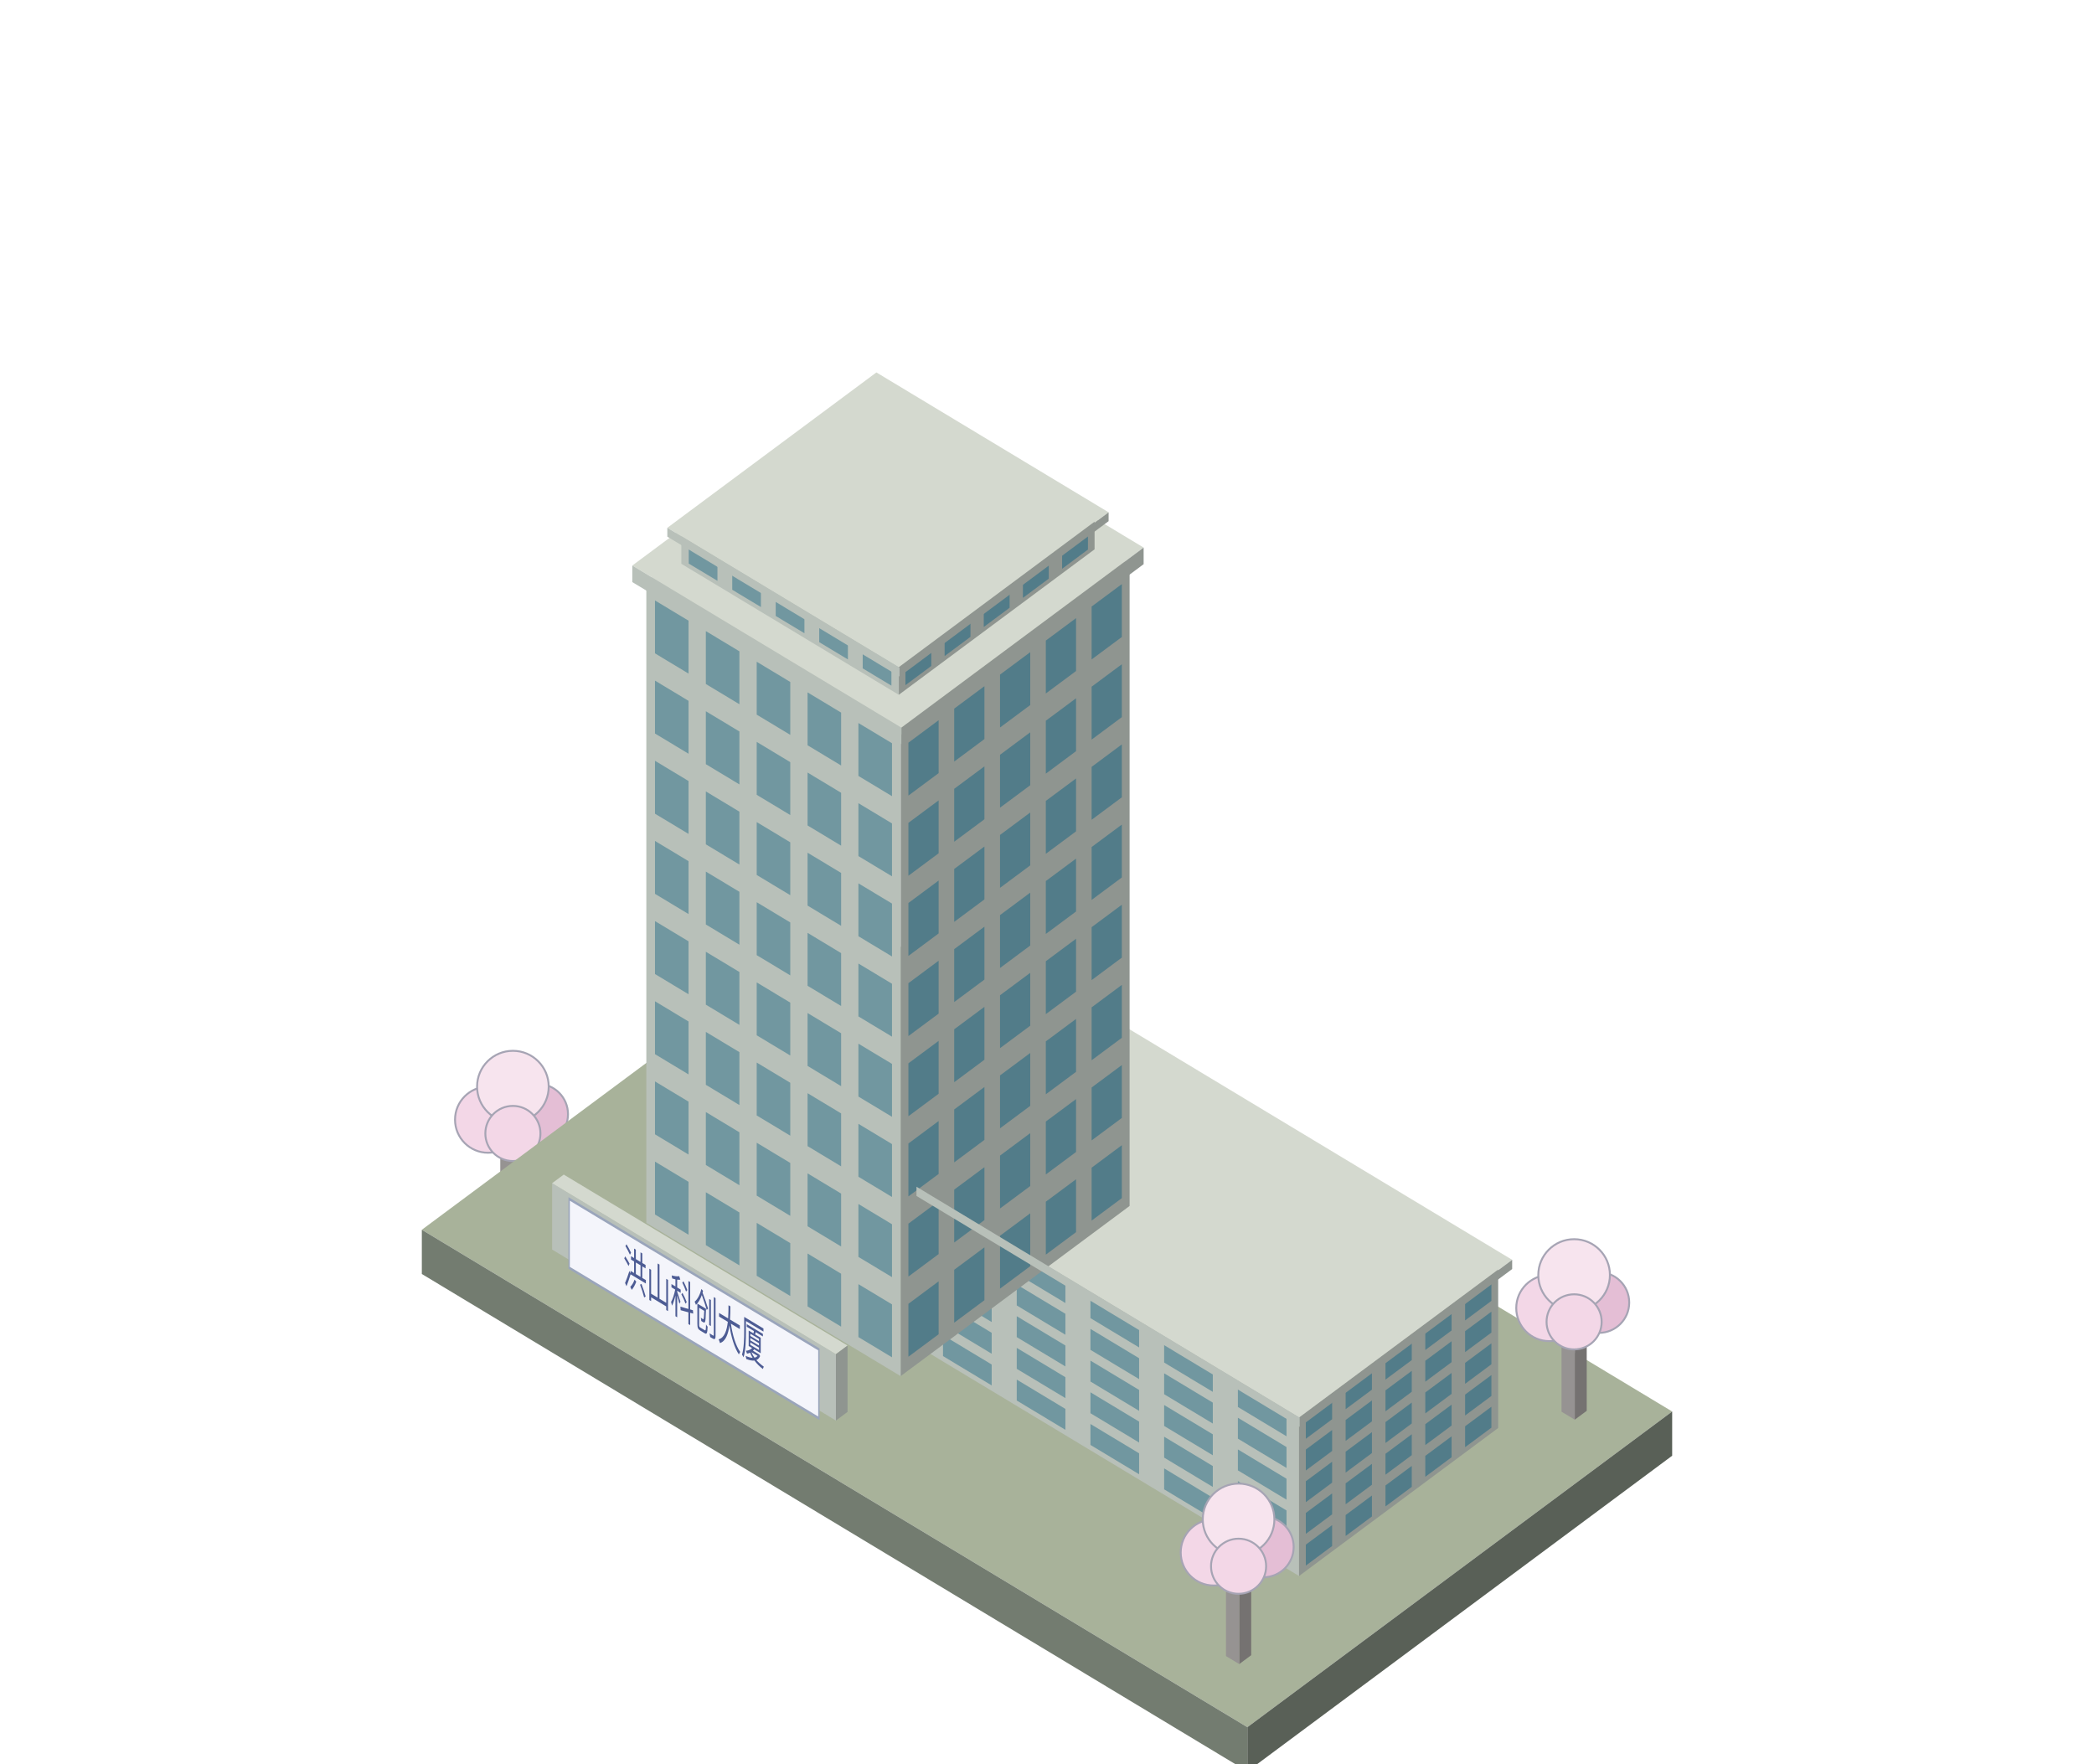
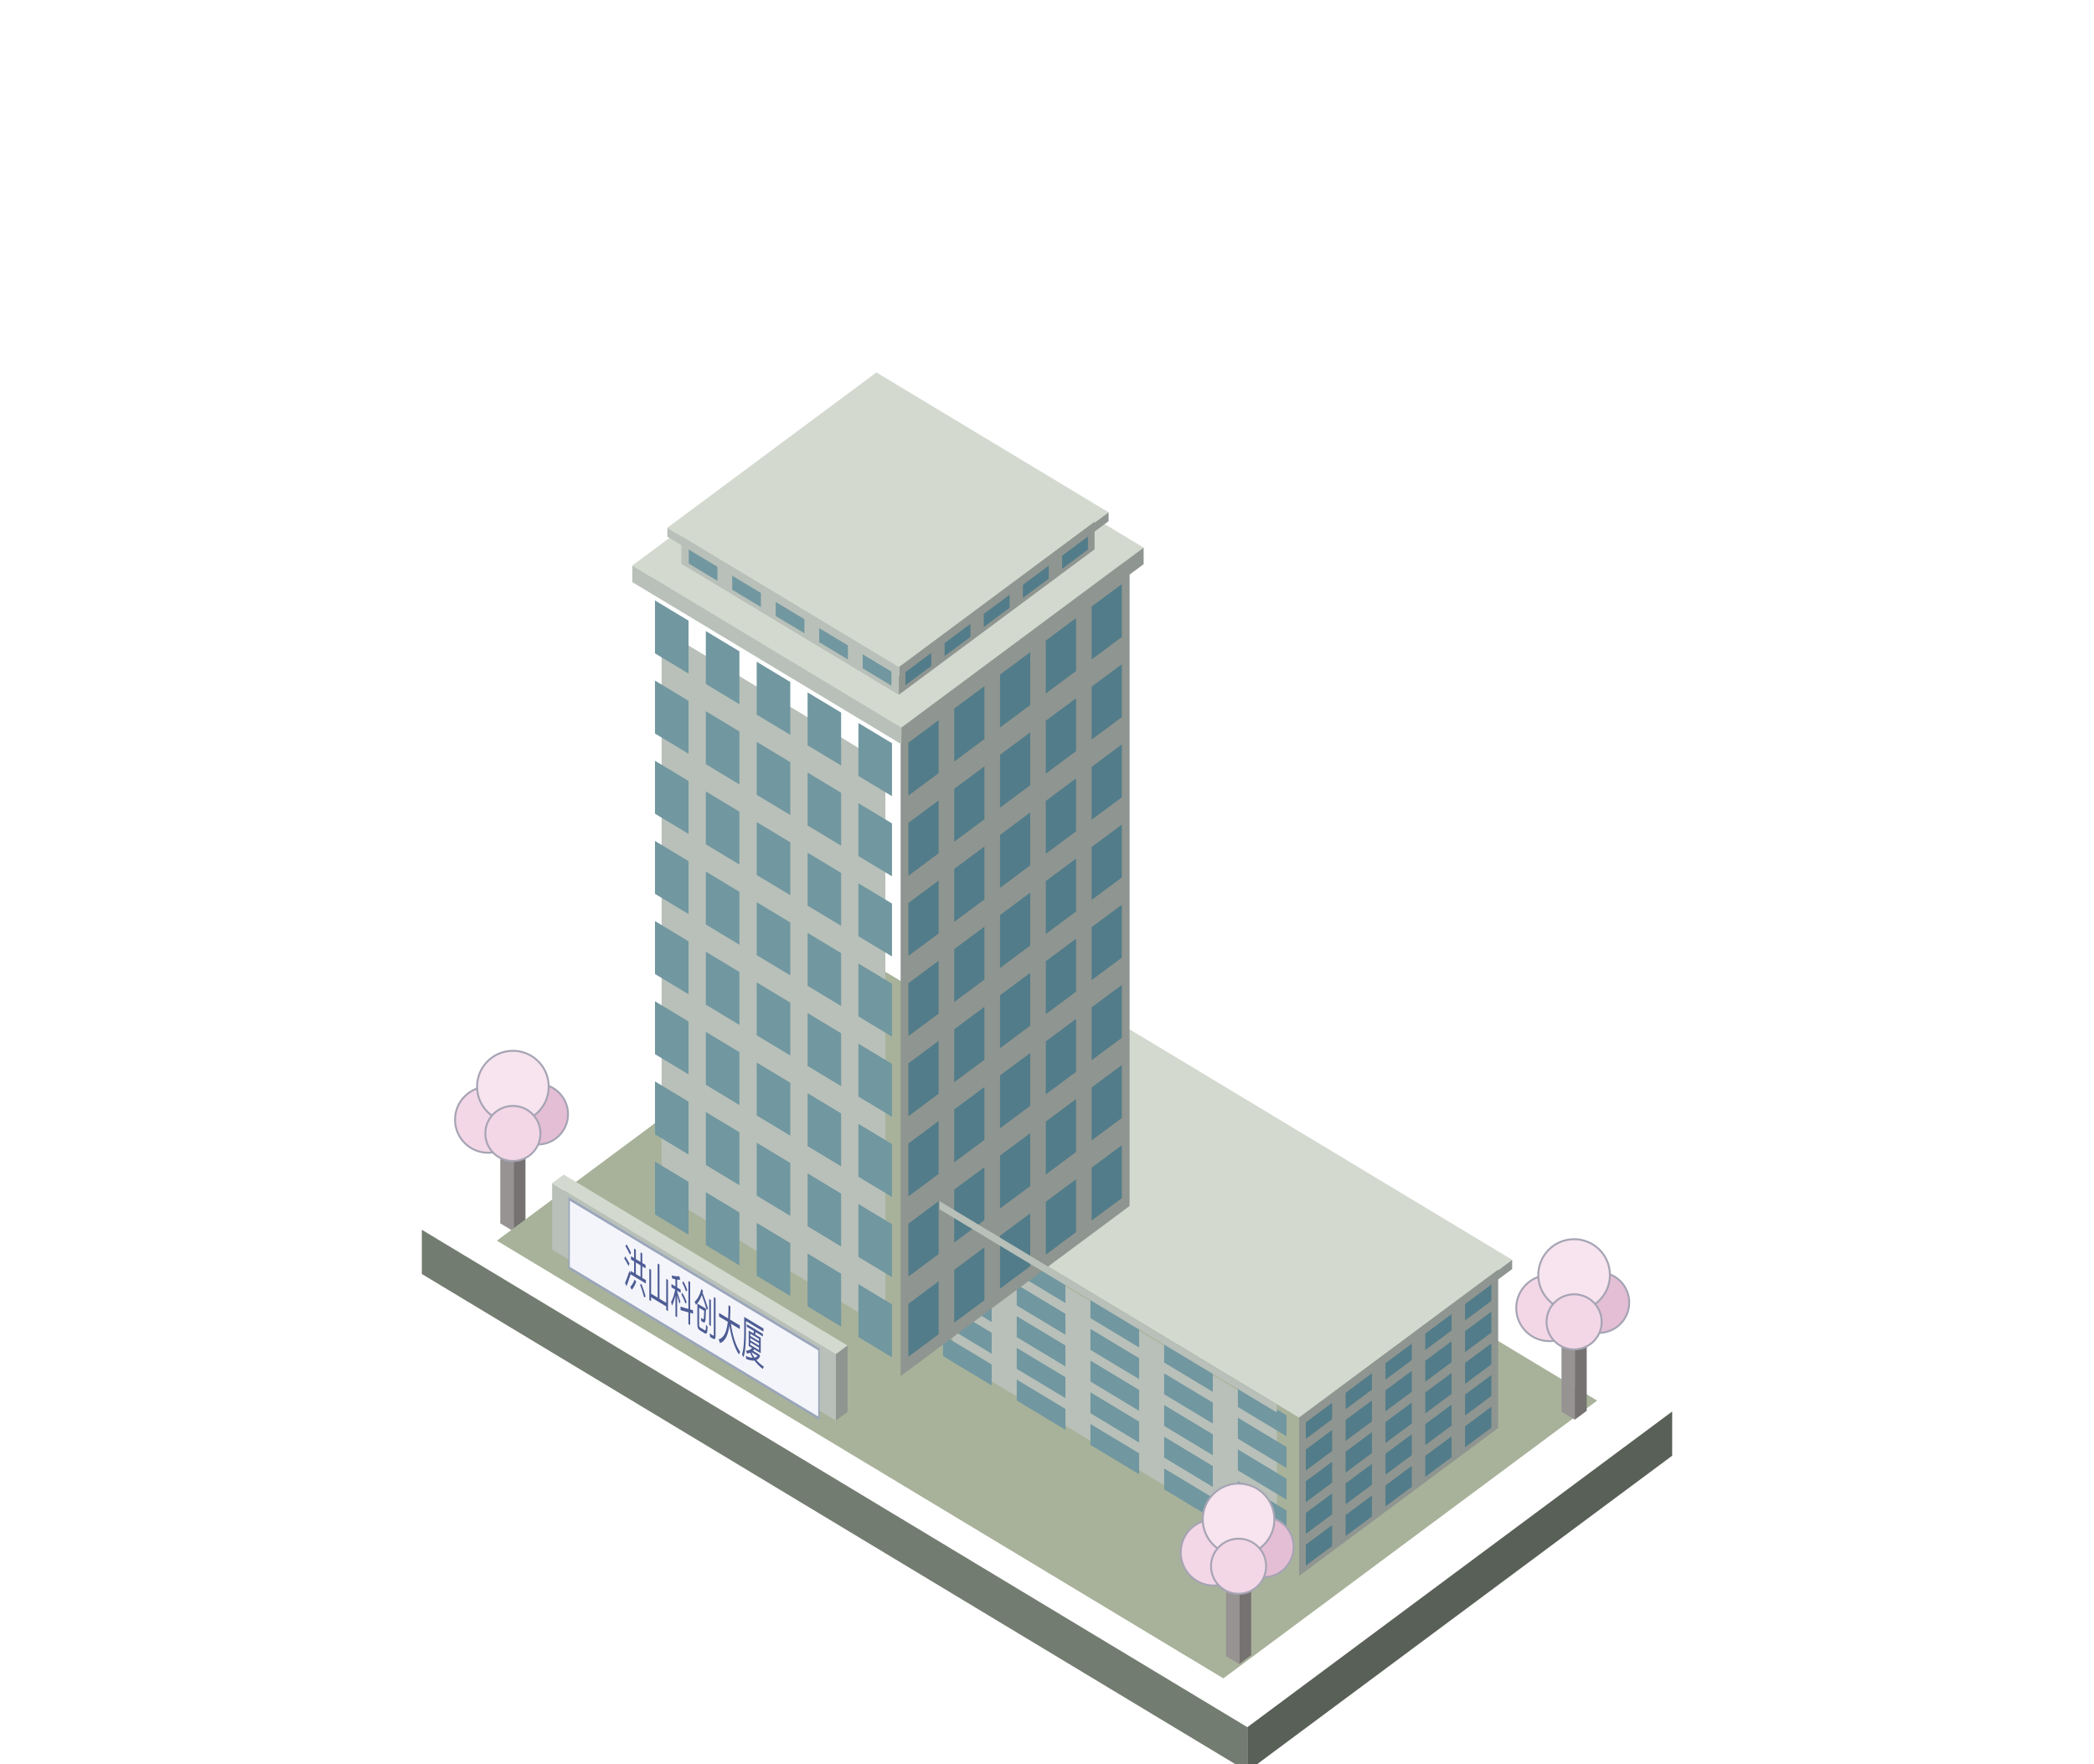
<svg xmlns="http://www.w3.org/2000/svg" width="760" height="640" viewBox="0 0 760 640">
  <polygon points="190.72,443.68 186.39,446.90 186.39,418.81 190.72,415.58" fill="#757271" stroke="none" stroke-width="0" stroke-linejoin="round" />
  <polygon points="186.39,446.90 181.57,444.00 181.57,415.91 186.39,418.81" fill="#969392" stroke="none" stroke-width="0" stroke-linejoin="round" />
  <polygon points="185.91,412.68 190.72,415.58 186.39,418.81 181.57,415.91" fill="#aaa0a1" stroke="none" stroke-width="0" stroke-linejoin="round" />
  <circle cx="177.15" cy="406.38" r="12" fill="#f3d7e7" stroke="#a6a4b4" stroke-width=".7" />
  <circle cx="195.15" cy="404.38" r="11" fill="#e4bed5" stroke="#a6a4b4" stroke-width=".7" />
  <circle cx="186.15" cy="394.38" r="13" fill="#f7e4ee" stroke="#a6a4b4" stroke-width=".7" />
  <circle cx="186.15" cy="411.38" r="10" fill="#f3d7e7" stroke="#a6a4b4" stroke-width=".7" />
-   <polygon points="307.27,331.76 606.90,512.29 452.73,626.86 153.10,446.33" fill="#a8b29a" stroke="none" stroke-width="0" stroke-linejoin="round" />
+   <polygon points="316.00,349.47 579.67,508.33 444.00,609.15 180.33,450.29" fill="#a8b29a" stroke="none" stroke-width="0" stroke-linejoin="round" />
  <polygon points="303.39,515.57 200.39,453.51 200.39,429.43 303.39,491.49" fill="#b8c0b9" stroke="none" stroke-width="0" stroke-linejoin="round" />
  <g transform="matrix(0.50355 0.30339 0 1 206.57 453.14)">
    <rect y="-18" width="180" height="25" fill="#f4f5fb" stroke="#9aa5bb" />
    <text x="90" y="0" text-anchor="middle" fill="#4d5c94" font-family="Microsoft YaHei, sans-serif" font-size="17">洪山科创大厦</text>
  </g>
  <polygon points="204.61,426.30 307.61,488.36 303.39,491.49 200.39,429.43" fill="#d4d9cf" stroke="none" stroke-width="0" stroke-linejoin="round" />
  <polygon points="575.89,512.04 571.55,515.26 571.55,487.17 575.89,483.95" fill="#757271" stroke="none" stroke-width="0" stroke-linejoin="round" />
  <polygon points="571.55,515.26 566.74,512.36 566.74,484.27 571.55,487.17" fill="#969392" stroke="none" stroke-width="0" stroke-linejoin="round" />
  <polygon points="307.61,512.44 303.39,515.57 303.39,491.49 307.61,488.36" fill="#8f9590" stroke="none" stroke-width="0" stroke-linejoin="round" />
  <polygon points="452.73,642.91 153.10,462.38 153.10,446.33 452.73,626.86" fill="#737c70" stroke="none" stroke-width="0" stroke-linejoin="round" />
  <polygon points="571.07,481.05 575.89,483.95 571.55,487.17 566.74,484.27" fill="#aaa0a1" stroke="none" stroke-width="0" stroke-linejoin="round" />
  <circle cx="562.31" cy="474.75" r="12" fill="#f3d7e7" stroke="#a6a4b4" stroke-width=".7" />
  <circle cx="580.31" cy="472.75" r="11" fill="#e4bed5" stroke="#a6a4b4" stroke-width=".7" />
  <circle cx="571.31" cy="462.75" r="13" fill="#f7e4ee" stroke="#a6a4b4" stroke-width=".7" />
  <circle cx="571.31" cy="479.75" r="10" fill="#f3d7e7" stroke="#a6a4b4" stroke-width=".7" />
  <polygon points="409.98,380.17 543.75,460.77 471.48,514.47 337.72,433.88" fill="#d4d9cf" stroke="none" stroke-width="0" stroke-linejoin="round" />
  <polygon points="409.72,373.43 548.83,457.24 471.75,514.53 332.63,430.71" fill="#d4d9cf" stroke="none" stroke-width="0" stroke-linejoin="round" />
-   <polygon points="471.48,571.99 337.72,491.40 337.72,433.88 471.48,514.47" fill="#b8c0b9" stroke="none" stroke-width="0" stroke-linejoin="round" />
+   <polygon points="463.45,563.70 345.75,492.78 345.75,442.17 463.45,513.09" fill="#b8c0b9" stroke="none" stroke-width="0" stroke-linejoin="round" />
  <polygon points="466.93,567.29 449.28,556.65 449.28,549.06 466.93,559.70" fill="#7197a0" stroke="none" stroke-width="0" stroke-linejoin="round" />
  <polygon points="440.18,551.17 422.52,540.54 422.52,532.94 440.18,543.58" fill="#7197a0" stroke="none" stroke-width="0" stroke-linejoin="round" />
  <polygon points="413.43,535.06 395.77,524.42 395.77,516.83 413.43,527.46" fill="#7197a0" stroke="none" stroke-width="0" stroke-linejoin="round" />
  <polygon points="386.68,518.94 369.02,508.30 369.02,500.71 386.68,511.35" fill="#7197a0" stroke="none" stroke-width="0" stroke-linejoin="round" />
  <polygon points="359.92,502.82 342.26,492.18 342.26,484.59 359.92,495.23" fill="#7197a0" stroke="none" stroke-width="0" stroke-linejoin="round" />
  <polygon points="466.93,555.79 449.28,545.15 449.28,537.56 466.93,548.20" fill="#7197a0" stroke="none" stroke-width="0" stroke-linejoin="round" />
  <polygon points="440.18,539.67 422.52,529.03 422.52,521.44 440.18,532.08" fill="#7197a0" stroke="none" stroke-width="0" stroke-linejoin="round" />
  <polygon points="413.43,523.55 395.77,512.91 395.77,505.32 413.43,515.96" fill="#7197a0" stroke="none" stroke-width="0" stroke-linejoin="round" />
  <polygon points="386.68,507.43 369.02,496.80 369.02,489.20 386.68,499.84" fill="#7197a0" stroke="none" stroke-width="0" stroke-linejoin="round" />
  <polygon points="359.92,491.32 342.26,480.68 342.26,473.08 359.92,483.72" fill="#7197a0" stroke="none" stroke-width="0" stroke-linejoin="round" />
  <polygon points="466.93,544.29 449.28,533.65 449.28,526.05 466.93,536.69" fill="#7197a0" stroke="none" stroke-width="0" stroke-linejoin="round" />
  <polygon points="440.18,528.17 422.52,517.53 422.52,509.94 440.18,520.57" fill="#7197a0" stroke="none" stroke-width="0" stroke-linejoin="round" />
  <polygon points="413.43,512.05 395.77,501.41 395.77,493.82 413.43,504.46" fill="#7197a0" stroke="none" stroke-width="0" stroke-linejoin="round" />
  <polygon points="386.68,495.93 369.02,485.29 369.02,477.70 386.68,488.34" fill="#7197a0" stroke="none" stroke-width="0" stroke-linejoin="round" />
  <polygon points="359.92,479.81 342.26,469.17 342.26,461.58 359.92,472.22" fill="#7197a0" stroke="none" stroke-width="0" stroke-linejoin="round" />
  <polygon points="466.93,532.78 449.28,522.14 449.28,514.55 466.93,525.19" fill="#7197a0" stroke="none" stroke-width="0" stroke-linejoin="round" />
  <polygon points="440.18,516.66 422.52,506.02 422.52,498.43 440.18,509.07" fill="#7197a0" stroke="none" stroke-width="0" stroke-linejoin="round" />
  <polygon points="413.43,500.54 395.77,489.91 395.77,482.31 413.43,492.95" fill="#7197a0" stroke="none" stroke-width="0" stroke-linejoin="round" />
  <polygon points="386.68,484.43 369.02,473.79 369.02,466.20 386.68,476.83" fill="#7197a0" stroke="none" stroke-width="0" stroke-linejoin="round" />
  <polygon points="359.92,468.31 342.26,457.67 342.26,450.08 359.92,460.71" fill="#7197a0" stroke="none" stroke-width="0" stroke-linejoin="round" />
  <polygon points="466.93,521.28 449.28,510.64 449.28,503.05 466.93,513.69" fill="#7197a0" stroke="none" stroke-width="0" stroke-linejoin="round" />
  <polygon points="440.18,505.16 422.52,494.52 422.52,486.93 440.18,497.57" fill="#7197a0" stroke="none" stroke-width="0" stroke-linejoin="round" />
  <polygon points="413.43,489.04 395.77,478.40 395.77,470.81 413.43,481.45" fill="#7197a0" stroke="none" stroke-width="0" stroke-linejoin="round" />
  <polygon points="386.68,472.92 369.02,462.28 369.02,454.69 386.68,465.33" fill="#7197a0" stroke="none" stroke-width="0" stroke-linejoin="round" />
  <polygon points="359.92,456.80 342.26,446.17 342.26,438.57 359.92,449.21" fill="#7197a0" stroke="none" stroke-width="0" stroke-linejoin="round" />
  <polygon points="606.90,528.34 452.73,642.91 452.73,626.86 606.90,512.29" fill="#596057" stroke="none" stroke-width="0" stroke-linejoin="round" />
  <polygon points="409.98,437.69 326.88,499.45 326.88,266.70 409.98,204.94" fill="#8f9590" stroke="none" stroke-width="0" stroke-linejoin="round" />
  <polygon points="407.16,434.85 396.19,443.00 396.19,423.80 407.16,415.64" fill="#527c89" stroke="none" stroke-width="0" stroke-linejoin="round" />
  <polygon points="390.54,447.20 379.57,455.35 379.57,436.15 390.54,428.00" fill="#527c89" stroke="none" stroke-width="0" stroke-linejoin="round" />
  <polygon points="373.92,459.55 362.95,467.70 362.95,448.50 373.92,440.35" fill="#527c89" stroke="none" stroke-width="0" stroke-linejoin="round" />
  <polygon points="357.29,471.90 346.32,480.05 346.32,460.85 357.29,452.70" fill="#527c89" stroke="none" stroke-width="0" stroke-linejoin="round" />
  <polygon points="340.67,484.25 329.70,492.41 329.70,473.20 340.67,465.05" fill="#527c89" stroke="none" stroke-width="0" stroke-linejoin="round" />
  <polygon points="407.16,405.75 396.19,413.90 396.19,394.70 407.16,386.55" fill="#527c89" stroke="none" stroke-width="0" stroke-linejoin="round" />
  <polygon points="390.54,418.10 379.57,426.26 379.57,407.05 390.54,398.90" fill="#527c89" stroke="none" stroke-width="0" stroke-linejoin="round" />
  <polygon points="373.92,430.46 362.95,438.61 362.95,419.41 373.92,411.25" fill="#527c89" stroke="none" stroke-width="0" stroke-linejoin="round" />
  <polygon points="357.29,442.81 346.32,450.96 346.32,431.76 357.29,423.61" fill="#527c89" stroke="none" stroke-width="0" stroke-linejoin="round" />
  <polygon points="340.67,455.16 329.70,463.31 329.70,444.11 340.67,435.96" fill="#527c89" stroke="none" stroke-width="0" stroke-linejoin="round" />
  <polygon points="407.16,376.66 396.19,384.81 396.19,365.61 407.16,357.46" fill="#527c89" stroke="none" stroke-width="0" stroke-linejoin="round" />
  <polygon points="390.54,389.01 379.57,397.16 379.57,377.96 390.54,369.81" fill="#527c89" stroke="none" stroke-width="0" stroke-linejoin="round" />
  <polygon points="373.92,401.36 362.95,409.51 362.95,390.31 373.92,382.16" fill="#527c89" stroke="none" stroke-width="0" stroke-linejoin="round" />
  <polygon points="357.29,413.71 346.32,421.87 346.32,402.66 357.29,394.51" fill="#527c89" stroke="none" stroke-width="0" stroke-linejoin="round" />
  <polygon points="340.67,426.07 329.70,434.22 329.70,415.02 340.67,406.86" fill="#527c89" stroke="none" stroke-width="0" stroke-linejoin="round" />
  <polygon points="407.16,347.56 396.19,355.72 396.19,336.51 407.16,328.36" fill="#527c89" stroke="none" stroke-width="0" stroke-linejoin="round" />
  <polygon points="390.54,359.92 379.57,368.07 379.57,348.87 390.54,340.71" fill="#527c89" stroke="none" stroke-width="0" stroke-linejoin="round" />
  <polygon points="373.92,372.27 362.95,380.42 362.95,361.22 373.92,353.07" fill="#527c89" stroke="none" stroke-width="0" stroke-linejoin="round" />
  <polygon points="357.29,384.62 346.32,392.77 346.32,373.57 357.29,365.42" fill="#527c89" stroke="none" stroke-width="0" stroke-linejoin="round" />
  <polygon points="340.67,396.97 329.70,405.12 329.70,385.92 340.67,377.77" fill="#527c89" stroke="none" stroke-width="0" stroke-linejoin="round" />
  <polygon points="407.16,318.47 396.19,326.62 396.19,307.42 407.16,299.27" fill="#527c89" stroke="none" stroke-width="0" stroke-linejoin="round" />
  <polygon points="390.54,330.82 379.57,338.97 379.57,319.77 390.54,311.62" fill="#527c89" stroke="none" stroke-width="0" stroke-linejoin="round" />
  <polygon points="373.92,343.17 362.95,351.33 362.95,332.12 373.92,323.97" fill="#527c89" stroke="none" stroke-width="0" stroke-linejoin="round" />
  <polygon points="357.29,355.53 346.32,363.68 346.32,344.48 357.29,336.32" fill="#527c89" stroke="none" stroke-width="0" stroke-linejoin="round" />
  <polygon points="340.67,367.88 329.70,376.03 329.70,356.83 340.67,348.68" fill="#527c89" stroke="none" stroke-width="0" stroke-linejoin="round" />
  <polygon points="407.16,289.38 396.19,297.53 396.19,278.33 407.16,270.17" fill="#527c89" stroke="none" stroke-width="0" stroke-linejoin="round" />
  <polygon points="390.54,301.73 379.57,309.88 379.57,290.68 390.54,282.53" fill="#527c89" stroke="none" stroke-width="0" stroke-linejoin="round" />
  <polygon points="373.92,314.08 362.95,322.23 362.95,303.03 373.92,294.88" fill="#527c89" stroke="none" stroke-width="0" stroke-linejoin="round" />
  <polygon points="357.29,326.43 346.32,334.58 346.32,315.38 357.29,307.23" fill="#527c89" stroke="none" stroke-width="0" stroke-linejoin="round" />
  <polygon points="340.67,338.78 329.70,346.94 329.70,327.73 340.67,319.58" fill="#527c89" stroke="none" stroke-width="0" stroke-linejoin="round" />
  <polygon points="407.16,260.28 396.19,268.43 396.19,249.23 407.16,241.08" fill="#527c89" stroke="none" stroke-width="0" stroke-linejoin="round" />
  <polygon points="390.54,272.63 379.57,280.79 379.57,261.58 390.54,253.43" fill="#527c89" stroke="none" stroke-width="0" stroke-linejoin="round" />
  <polygon points="373.92,284.99 362.95,293.14 362.95,273.94 373.92,265.78" fill="#527c89" stroke="none" stroke-width="0" stroke-linejoin="round" />
  <polygon points="357.29,297.34 346.32,305.49 346.32,286.29 357.29,278.14" fill="#527c89" stroke="none" stroke-width="0" stroke-linejoin="round" />
  <polygon points="340.67,309.69 329.70,317.84 329.70,298.64 340.67,290.49" fill="#527c89" stroke="none" stroke-width="0" stroke-linejoin="round" />
  <polygon points="407.16,231.19 396.19,239.34 396.19,220.14 407.16,211.99" fill="#527c89" stroke="none" stroke-width="0" stroke-linejoin="round" />
  <polygon points="390.54,243.54 379.57,251.69 379.57,232.49 390.54,224.34" fill="#527c89" stroke="none" stroke-width="0" stroke-linejoin="round" />
  <polygon points="373.92,255.89 362.95,264.04 362.95,244.84 373.92,236.69" fill="#527c89" stroke="none" stroke-width="0" stroke-linejoin="round" />
  <polygon points="357.29,268.24 346.32,276.40 346.32,257.19 357.29,249.04" fill="#527c89" stroke="none" stroke-width="0" stroke-linejoin="round" />
  <polygon points="340.67,280.60 329.70,288.75 329.70,269.55 340.67,261.39" fill="#527c89" stroke="none" stroke-width="0" stroke-linejoin="round" />
-   <polygon points="326.88,499.45 234.58,443.84 234.58,211.09 326.88,266.70" fill="#b8c0b9" stroke="none" stroke-width="0" stroke-linejoin="round" />
+   <polygon points="321.34,482.15 240.12,433.21 240.12,228.39 321.34,277.33" fill="#b8c0b9" stroke="none" stroke-width="0" stroke-linejoin="round" />
  <polygon points="323.74,492.62 311.56,485.28 311.56,466.07 323.74,473.41" fill="#7197a0" stroke="none" stroke-width="0" stroke-linejoin="round" />
  <polygon points="305.28,481.49 293.10,474.15 293.10,454.95 305.28,462.29" fill="#7197a0" stroke="none" stroke-width="0" stroke-linejoin="round" />
  <polygon points="286.82,470.37 274.64,463.03 274.64,443.83 286.82,451.17" fill="#7197a0" stroke="none" stroke-width="0" stroke-linejoin="round" />
  <polygon points="268.36,459.25 256.18,451.91 256.18,432.71 268.36,440.05" fill="#7197a0" stroke="none" stroke-width="0" stroke-linejoin="round" />
  <polygon points="249.90,448.13 237.72,440.79 237.72,421.59 249.90,428.93" fill="#7197a0" stroke="none" stroke-width="0" stroke-linejoin="round" />
  <polygon points="323.74,463.52 311.56,456.18 311.56,436.98 323.74,444.32" fill="#7197a0" stroke="none" stroke-width="0" stroke-linejoin="round" />
  <polygon points="305.28,452.40 293.10,445.06 293.10,425.86 305.28,433.20" fill="#7197a0" stroke="none" stroke-width="0" stroke-linejoin="round" />
  <polygon points="286.82,441.28 274.64,433.94 274.64,414.74 286.82,422.08" fill="#7197a0" stroke="none" stroke-width="0" stroke-linejoin="round" />
  <polygon points="268.36,430.16 256.18,422.82 256.18,403.61 268.36,410.95" fill="#7197a0" stroke="none" stroke-width="0" stroke-linejoin="round" />
  <polygon points="249.90,419.03 237.72,411.69 237.72,392.49 249.90,399.83" fill="#7197a0" stroke="none" stroke-width="0" stroke-linejoin="round" />
  <polygon points="323.74,434.43 311.56,427.09 311.56,407.88 323.74,415.23" fill="#7197a0" stroke="none" stroke-width="0" stroke-linejoin="round" />
  <polygon points="305.28,423.31 293.10,415.97 293.10,396.76 305.28,404.10" fill="#7197a0" stroke="none" stroke-width="0" stroke-linejoin="round" />
  <polygon points="286.82,412.18 274.64,404.84 274.64,385.64 286.82,392.98" fill="#7197a0" stroke="none" stroke-width="0" stroke-linejoin="round" />
  <polygon points="268.36,401.06 256.18,393.72 256.18,374.52 268.36,381.86" fill="#7197a0" stroke="none" stroke-width="0" stroke-linejoin="round" />
  <polygon points="249.90,389.94 237.72,382.60 237.72,363.40 249.90,370.74" fill="#7197a0" stroke="none" stroke-width="0" stroke-linejoin="round" />
  <polygon points="323.74,405.33 311.56,397.99 311.56,378.79 323.74,386.13" fill="#7197a0" stroke="none" stroke-width="0" stroke-linejoin="round" />
  <polygon points="305.28,394.21 293.10,386.87 293.10,367.67 305.28,375.01" fill="#7197a0" stroke="none" stroke-width="0" stroke-linejoin="round" />
  <polygon points="286.82,383.09 274.64,375.75 274.64,356.55 286.82,363.89" fill="#7197a0" stroke="none" stroke-width="0" stroke-linejoin="round" />
  <polygon points="268.36,371.97 256.18,364.63 256.18,345.43 268.36,352.77" fill="#7197a0" stroke="none" stroke-width="0" stroke-linejoin="round" />
  <polygon points="249.90,360.85 237.72,353.51 237.72,334.30 249.90,341.64" fill="#7197a0" stroke="none" stroke-width="0" stroke-linejoin="round" />
  <polygon points="323.74,376.24 311.56,368.90 311.56,349.70 323.74,357.04" fill="#7197a0" stroke="none" stroke-width="0" stroke-linejoin="round" />
  <polygon points="305.28,365.12 293.10,357.78 293.10,338.57 305.28,345.92" fill="#7197a0" stroke="none" stroke-width="0" stroke-linejoin="round" />
  <polygon points="286.82,354.00 274.64,346.66 274.64,327.45 286.82,334.79" fill="#7197a0" stroke="none" stroke-width="0" stroke-linejoin="round" />
  <polygon points="268.36,342.87 256.18,335.53 256.18,316.33 268.36,323.67" fill="#7197a0" stroke="none" stroke-width="0" stroke-linejoin="round" />
  <polygon points="249.90,331.75 237.72,324.41 237.72,305.21 249.90,312.55" fill="#7197a0" stroke="none" stroke-width="0" stroke-linejoin="round" />
  <polygon points="323.74,347.14 311.56,339.80 311.56,320.60 323.74,327.94" fill="#7197a0" stroke="none" stroke-width="0" stroke-linejoin="round" />
  <polygon points="305.28,336.02 293.10,328.68 293.10,309.48 305.28,316.82" fill="#7197a0" stroke="none" stroke-width="0" stroke-linejoin="round" />
  <polygon points="286.82,324.90 274.64,317.56 274.64,298.36 286.82,305.70" fill="#7197a0" stroke="none" stroke-width="0" stroke-linejoin="round" />
  <polygon points="268.36,313.78 256.18,306.44 256.18,287.24 268.36,294.58" fill="#7197a0" stroke="none" stroke-width="0" stroke-linejoin="round" />
  <polygon points="249.90,302.66 237.72,295.32 237.72,276.12 249.90,283.46" fill="#7197a0" stroke="none" stroke-width="0" stroke-linejoin="round" />
  <polygon points="323.74,318.05 311.56,310.71 311.56,291.51 323.74,298.85" fill="#7197a0" stroke="none" stroke-width="0" stroke-linejoin="round" />
  <polygon points="305.28,306.93 293.10,299.59 293.10,280.39 305.28,287.73" fill="#7197a0" stroke="none" stroke-width="0" stroke-linejoin="round" />
  <polygon points="286.82,295.81 274.64,288.47 274.64,269.26 286.82,276.61" fill="#7197a0" stroke="none" stroke-width="0" stroke-linejoin="round" />
  <polygon points="268.36,284.69 256.18,277.35 256.18,258.14 268.36,265.48" fill="#7197a0" stroke="none" stroke-width="0" stroke-linejoin="round" />
  <polygon points="249.90,273.56 237.72,266.22 237.72,247.02 249.90,254.36" fill="#7197a0" stroke="none" stroke-width="0" stroke-linejoin="round" />
  <polygon points="323.74,288.96 311.56,281.62 311.56,262.41 323.74,269.75" fill="#7197a0" stroke="none" stroke-width="0" stroke-linejoin="round" />
  <polygon points="305.28,277.83 293.10,270.49 293.10,251.29 305.28,258.63" fill="#7197a0" stroke="none" stroke-width="0" stroke-linejoin="round" />
  <polygon points="286.82,266.71 274.64,259.37 274.64,240.17 286.82,247.51" fill="#7197a0" stroke="none" stroke-width="0" stroke-linejoin="round" />
  <polygon points="268.36,255.59 256.18,248.25 256.18,229.05 268.36,236.39" fill="#7197a0" stroke="none" stroke-width="0" stroke-linejoin="round" />
  <polygon points="249.90,244.47 237.72,237.13 237.72,217.93 249.90,225.27" fill="#7197a0" stroke="none" stroke-width="0" stroke-linejoin="round" />
  <polygon points="543.75,518.28 471.48,571.99 471.48,514.47 543.75,460.77" fill="#8f9590" stroke="none" stroke-width="0" stroke-linejoin="round" />
  <polygon points="541.29,518.16 531.75,525.24 531.75,517.65 541.29,510.56" fill="#527c89" stroke="none" stroke-width="0" stroke-linejoin="round" />
  <polygon points="526.84,528.90 517.30,535.98 517.30,528.39 526.84,521.30" fill="#527c89" stroke="none" stroke-width="0" stroke-linejoin="round" />
  <polygon points="512.39,539.64 502.85,546.73 502.85,539.13 512.39,532.04" fill="#527c89" stroke="none" stroke-width="0" stroke-linejoin="round" />
  <polygon points="497.93,550.38 488.39,557.47 488.39,549.87 497.93,542.78" fill="#527c89" stroke="none" stroke-width="0" stroke-linejoin="round" />
  <polygon points="483.48,561.12 473.94,568.21 473.94,560.61 483.48,553.53" fill="#527c89" stroke="none" stroke-width="0" stroke-linejoin="round" />
  <polygon points="541.29,506.65 531.75,513.74 531.75,506.15 541.29,499.06" fill="#527c89" stroke="none" stroke-width="0" stroke-linejoin="round" />
  <polygon points="526.84,517.39 517.30,524.48 517.30,516.89 526.84,509.80" fill="#527c89" stroke="none" stroke-width="0" stroke-linejoin="round" />
  <polygon points="512.39,528.13 502.85,535.22 502.85,527.63 512.39,520.54" fill="#527c89" stroke="none" stroke-width="0" stroke-linejoin="round" />
  <polygon points="497.93,538.87 488.39,545.96 488.39,538.37 497.93,531.28" fill="#527c89" stroke="none" stroke-width="0" stroke-linejoin="round" />
  <polygon points="483.48,549.61 473.94,556.70 473.94,549.11 483.48,542.02" fill="#527c89" stroke="none" stroke-width="0" stroke-linejoin="round" />
  <polygon points="541.29,495.15 531.75,502.24 531.75,494.64 541.29,487.55" fill="#527c89" stroke="none" stroke-width="0" stroke-linejoin="round" />
  <polygon points="526.84,505.89 517.30,512.98 517.30,505.38 526.84,498.30" fill="#527c89" stroke="none" stroke-width="0" stroke-linejoin="round" />
  <polygon points="512.39,516.63 502.85,523.72 502.85,516.13 512.39,509.04" fill="#527c89" stroke="none" stroke-width="0" stroke-linejoin="round" />
  <polygon points="497.93,527.37 488.39,534.46 488.39,526.87 497.93,519.78" fill="#527c89" stroke="none" stroke-width="0" stroke-linejoin="round" />
  <polygon points="483.48,538.11 473.94,545.20 473.94,537.61 483.48,530.52" fill="#527c89" stroke="none" stroke-width="0" stroke-linejoin="round" />
  <polygon points="541.29,483.64 531.75,490.73 531.75,483.14 541.29,476.05" fill="#527c89" stroke="none" stroke-width="0" stroke-linejoin="round" />
  <polygon points="526.84,494.38 517.30,501.47 517.30,493.88 526.84,486.79" fill="#527c89" stroke="none" stroke-width="0" stroke-linejoin="round" />
  <polygon points="512.39,505.13 502.85,512.21 502.85,504.62 512.39,497.53" fill="#527c89" stroke="none" stroke-width="0" stroke-linejoin="round" />
  <polygon points="497.93,515.87 488.39,522.95 488.39,515.36 497.93,508.27" fill="#527c89" stroke="none" stroke-width="0" stroke-linejoin="round" />
  <polygon points="483.48,526.61 473.94,533.70 473.94,526.10 483.48,519.01" fill="#527c89" stroke="none" stroke-width="0" stroke-linejoin="round" />
  <polygon points="541.29,472.14 531.75,479.23 531.75,471.64 541.29,464.55" fill="#527c89" stroke="none" stroke-width="0" stroke-linejoin="round" />
  <polygon points="526.84,482.88 517.30,489.97 517.30,482.38 526.84,475.29" fill="#527c89" stroke="none" stroke-width="0" stroke-linejoin="round" />
  <polygon points="512.39,493.62 502.85,500.71 502.85,493.12 512.39,486.03" fill="#527c89" stroke="none" stroke-width="0" stroke-linejoin="round" />
  <polygon points="497.93,504.36 488.39,511.45 488.39,503.86 497.93,496.77" fill="#527c89" stroke="none" stroke-width="0" stroke-linejoin="round" />
  <polygon points="483.48,515.10 473.94,522.19 473.94,514.60 483.48,507.51" fill="#527c89" stroke="none" stroke-width="0" stroke-linejoin="round" />
-   <polygon points="471.75,517.87 332.63,434.06 332.63,430.71 471.75,514.53" fill="#b8c0b9" stroke="none" stroke-width="0" stroke-linejoin="round" />
+   <polygon points="463.40,512.64 340.98,438.89 340.98,435.94 463.40,509.70" fill="#b8c0b9" stroke="none" stroke-width="0" stroke-linejoin="round" />
  <polygon points="548.83,460.59 471.75,517.87 471.75,514.53 548.83,457.24" fill="#8f9590" stroke="none" stroke-width="0" stroke-linejoin="round" />
  <polygon points="454.11,600.74 449.77,603.96 449.77,575.87 454.11,572.65" fill="#757271" stroke="none" stroke-width="0" stroke-linejoin="round" />
  <polygon points="449.77,603.96 444.96,601.06 444.96,572.97 449.77,575.87" fill="#969392" stroke="none" stroke-width="0" stroke-linejoin="round" />
  <polygon points="449.29,569.75 454.11,572.65 449.77,575.87 444.96,572.97" fill="#aaa0a1" stroke="none" stroke-width="0" stroke-linejoin="round" />
  <polygon points="317.68,149.33 409.98,204.94 326.88,266.70 234.58,211.09" fill="#d4d9cf" stroke="none" stroke-width="0" stroke-linejoin="round" />
  <circle cx="440.53" cy="563.45" r="12" fill="#f3d7e7" stroke="#a6a4b4" stroke-width=".7" />
  <circle cx="458.53" cy="561.45" r="11" fill="#e4bed5" stroke="#a6a4b4" stroke-width=".7" />
  <circle cx="449.53" cy="551.45" r="13" fill="#f7e4ee" stroke="#a6a4b4" stroke-width=".7" />
  <circle cx="449.53" cy="568.45" r="10" fill="#f3d7e7" stroke="#a6a4b4" stroke-width=".7" />
  <polygon points="317.42,139.91 415.07,198.74 327.14,264.08 229.49,205.25" fill="#d4d9cf" stroke="none" stroke-width="0" stroke-linejoin="round" />
  <polygon points="318.35,141.78 397.27,189.33 326.21,242.14 247.29,194.59" fill="#d4d9cf" stroke="none" stroke-width="0" stroke-linejoin="round" />
  <polygon points="318.08,135.17 402.36,185.94 326.48,242.33 242.20,191.56" fill="#d4d9cf" stroke="none" stroke-width="0" stroke-linejoin="round" />
  <polygon points="415.07,204.76 327.14,270.10 327.14,264.08 415.07,198.74" fill="#8f9590" stroke="none" stroke-width="0" stroke-linejoin="round" />
  <polygon points="397.27,199.37 326.21,252.17 326.21,242.14 397.27,189.33" fill="#8f9590" stroke="none" stroke-width="0" stroke-linejoin="round" />
  <polygon points="394.86,199.46 385.48,206.43 385.48,199.80 394.86,192.83" fill="#527c89" stroke="none" stroke-width="0" stroke-linejoin="round" />
  <polygon points="380.64,210.02 371.26,216.99 371.26,210.37 380.64,203.40" fill="#527c89" stroke="none" stroke-width="0" stroke-linejoin="round" />
  <polygon points="366.43,220.58 357.05,227.55 357.05,220.93 366.43,213.96" fill="#527c89" stroke="none" stroke-width="0" stroke-linejoin="round" />
  <polygon points="352.22,231.14 342.84,238.11 342.84,231.49 352.22,224.52" fill="#527c89" stroke="none" stroke-width="0" stroke-linejoin="round" />
  <polygon points="338.01,241.70 328.63,248.67 328.63,242.05 338.01,235.08" fill="#527c89" stroke="none" stroke-width="0" stroke-linejoin="round" />
  <polygon points="327.14,270.10 229.49,211.27 229.49,205.25 327.14,264.08" fill="#b8c0b9" stroke="none" stroke-width="0" stroke-linejoin="round" />
  <polygon points="326.21,252.17 247.29,204.63 247.29,194.59 326.21,242.14" fill="#b8c0b9" stroke="none" stroke-width="0" stroke-linejoin="round" />
  <polygon points="323.53,248.85 313.11,242.58 313.11,235.95 323.53,242.23" fill="#7197a0" stroke="none" stroke-width="0" stroke-linejoin="round" />
  <polygon points="307.74,239.34 297.33,233.07 297.33,226.44 307.74,232.72" fill="#7197a0" stroke="none" stroke-width="0" stroke-linejoin="round" />
  <polygon points="291.96,229.83 281.54,223.56 281.54,216.93 291.96,223.21" fill="#7197a0" stroke="none" stroke-width="0" stroke-linejoin="round" />
  <polygon points="276.17,220.32 265.76,214.05 265.76,207.42 276.17,213.70" fill="#7197a0" stroke="none" stroke-width="0" stroke-linejoin="round" />
  <polygon points="260.39,210.81 249.97,204.54 249.97,197.91 260.39,204.19" fill="#7197a0" stroke="none" stroke-width="0" stroke-linejoin="round" />
  <polygon points="402.36,189.15 326.48,245.54 326.48,242.33 402.36,185.94" fill="#8f9590" stroke="none" stroke-width="0" stroke-linejoin="round" />
  <polygon points="326.48,245.54 242.20,194.77 242.20,191.56 326.48,242.33" fill="#b8c0b9" stroke="none" stroke-width="0" stroke-linejoin="round" />
</svg>
